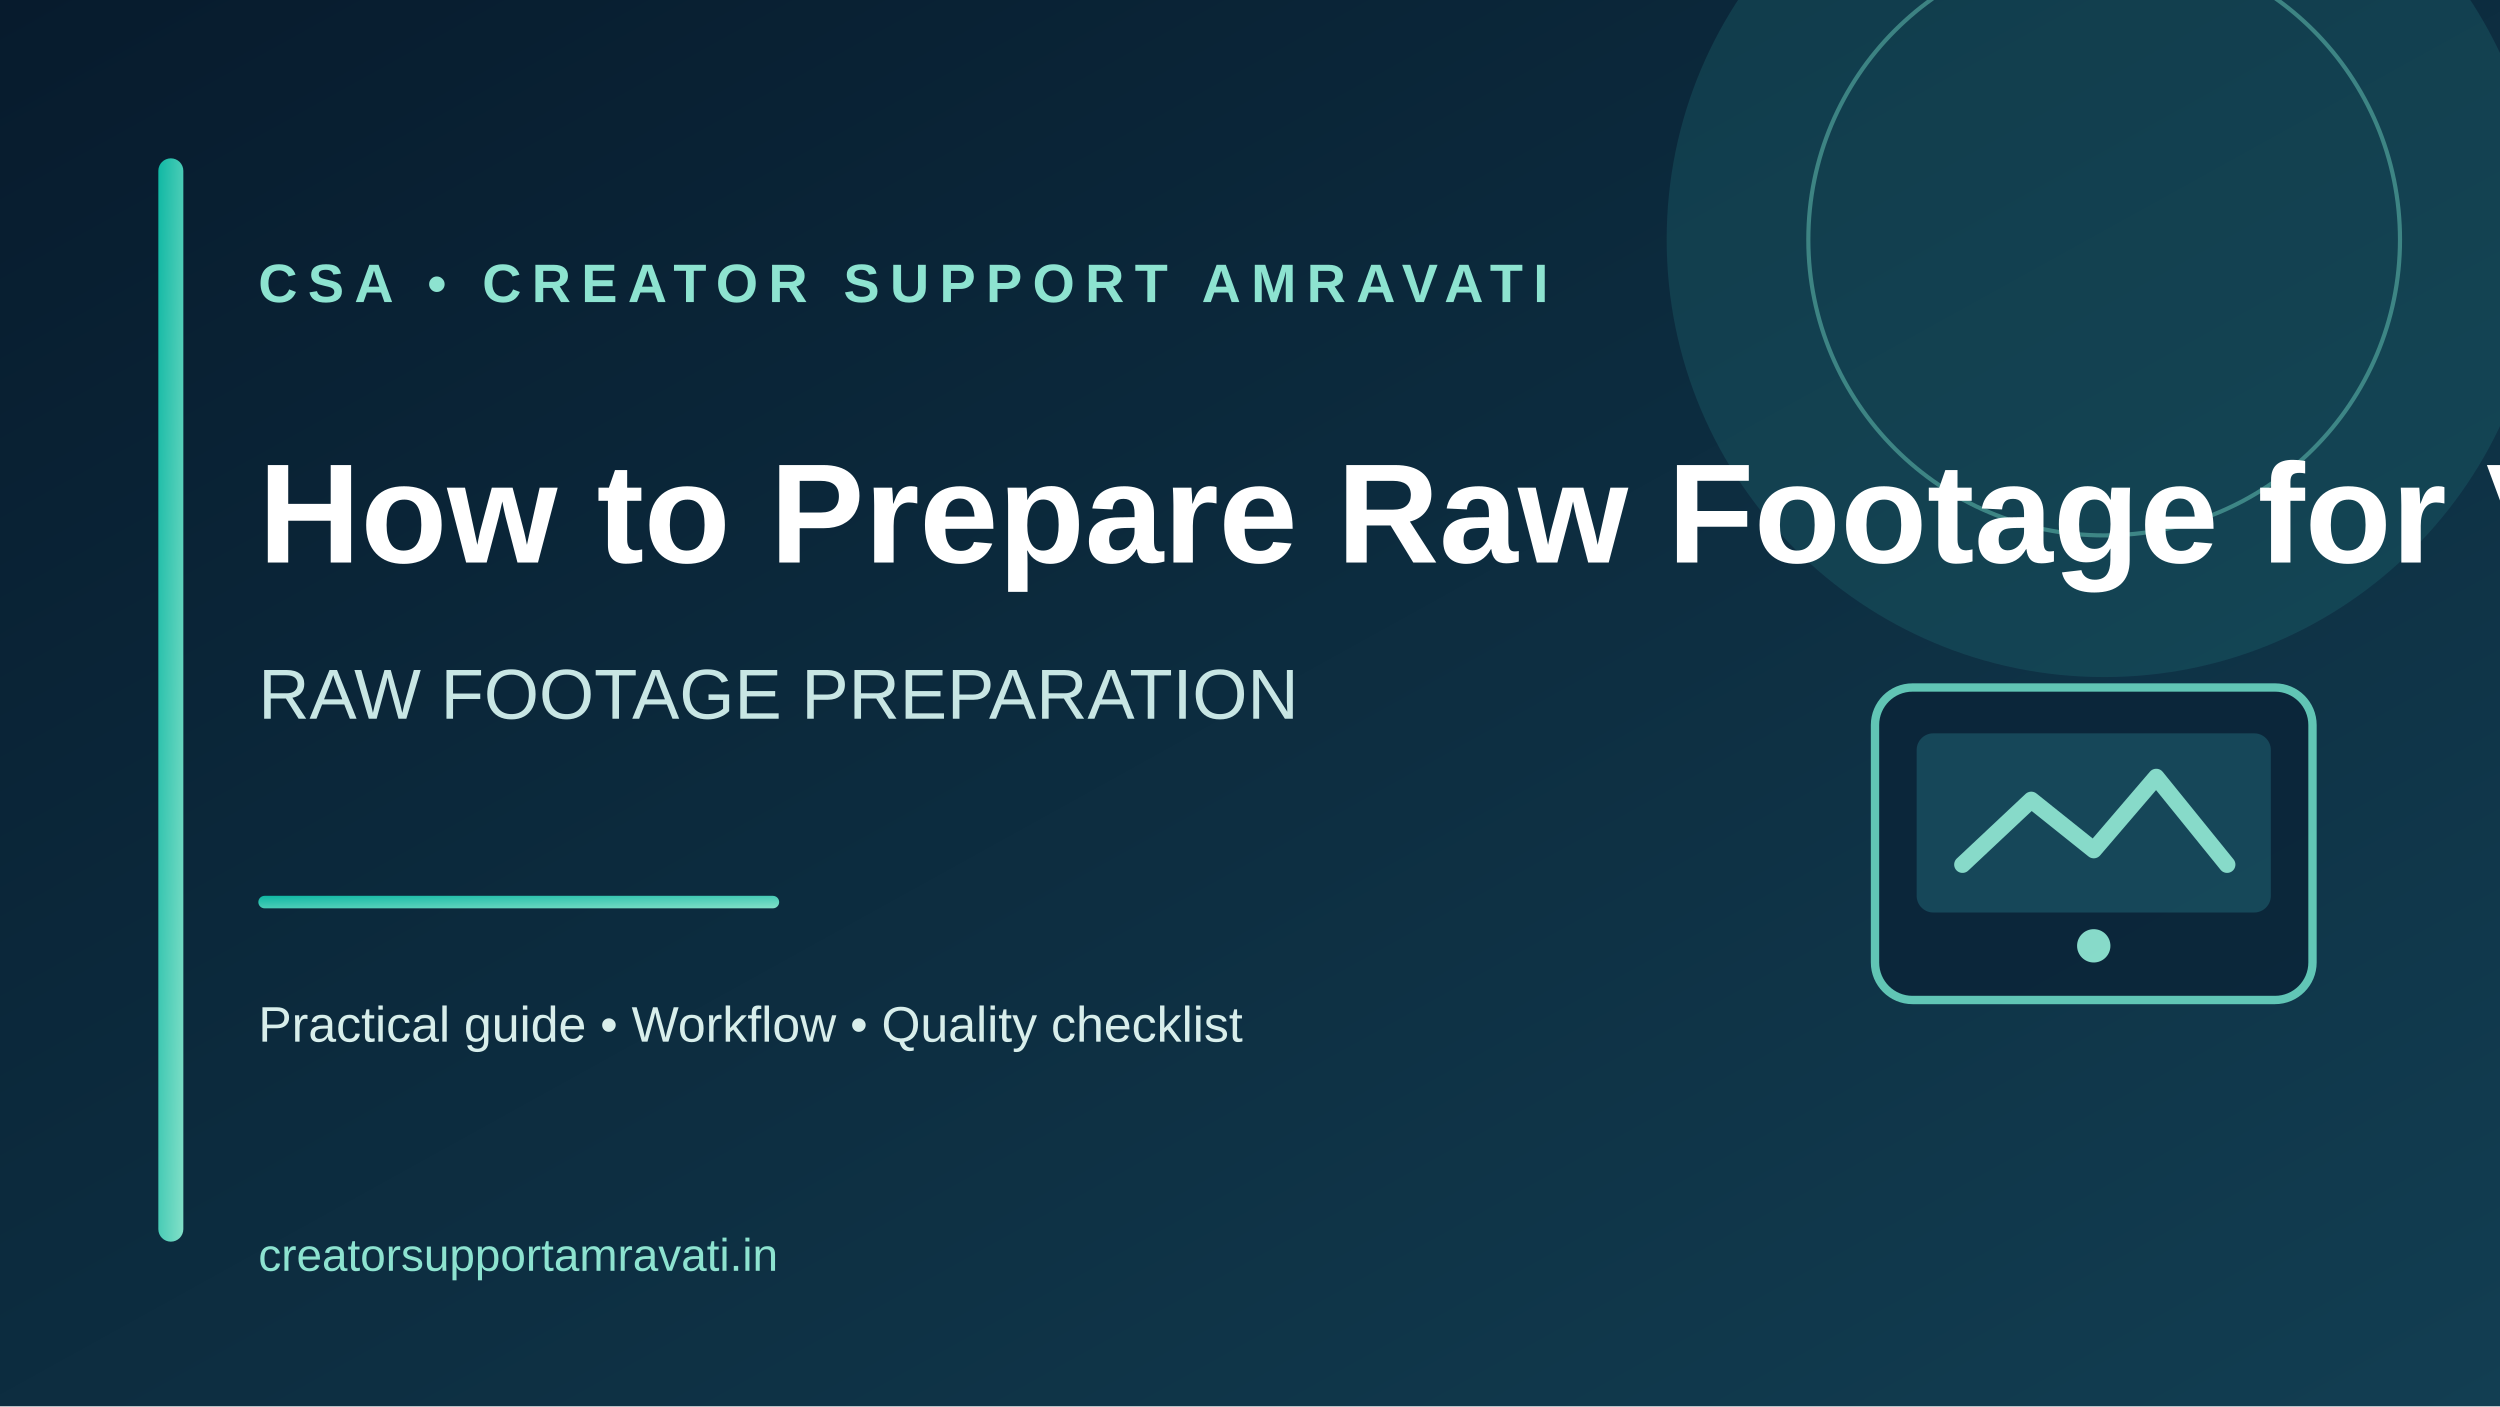
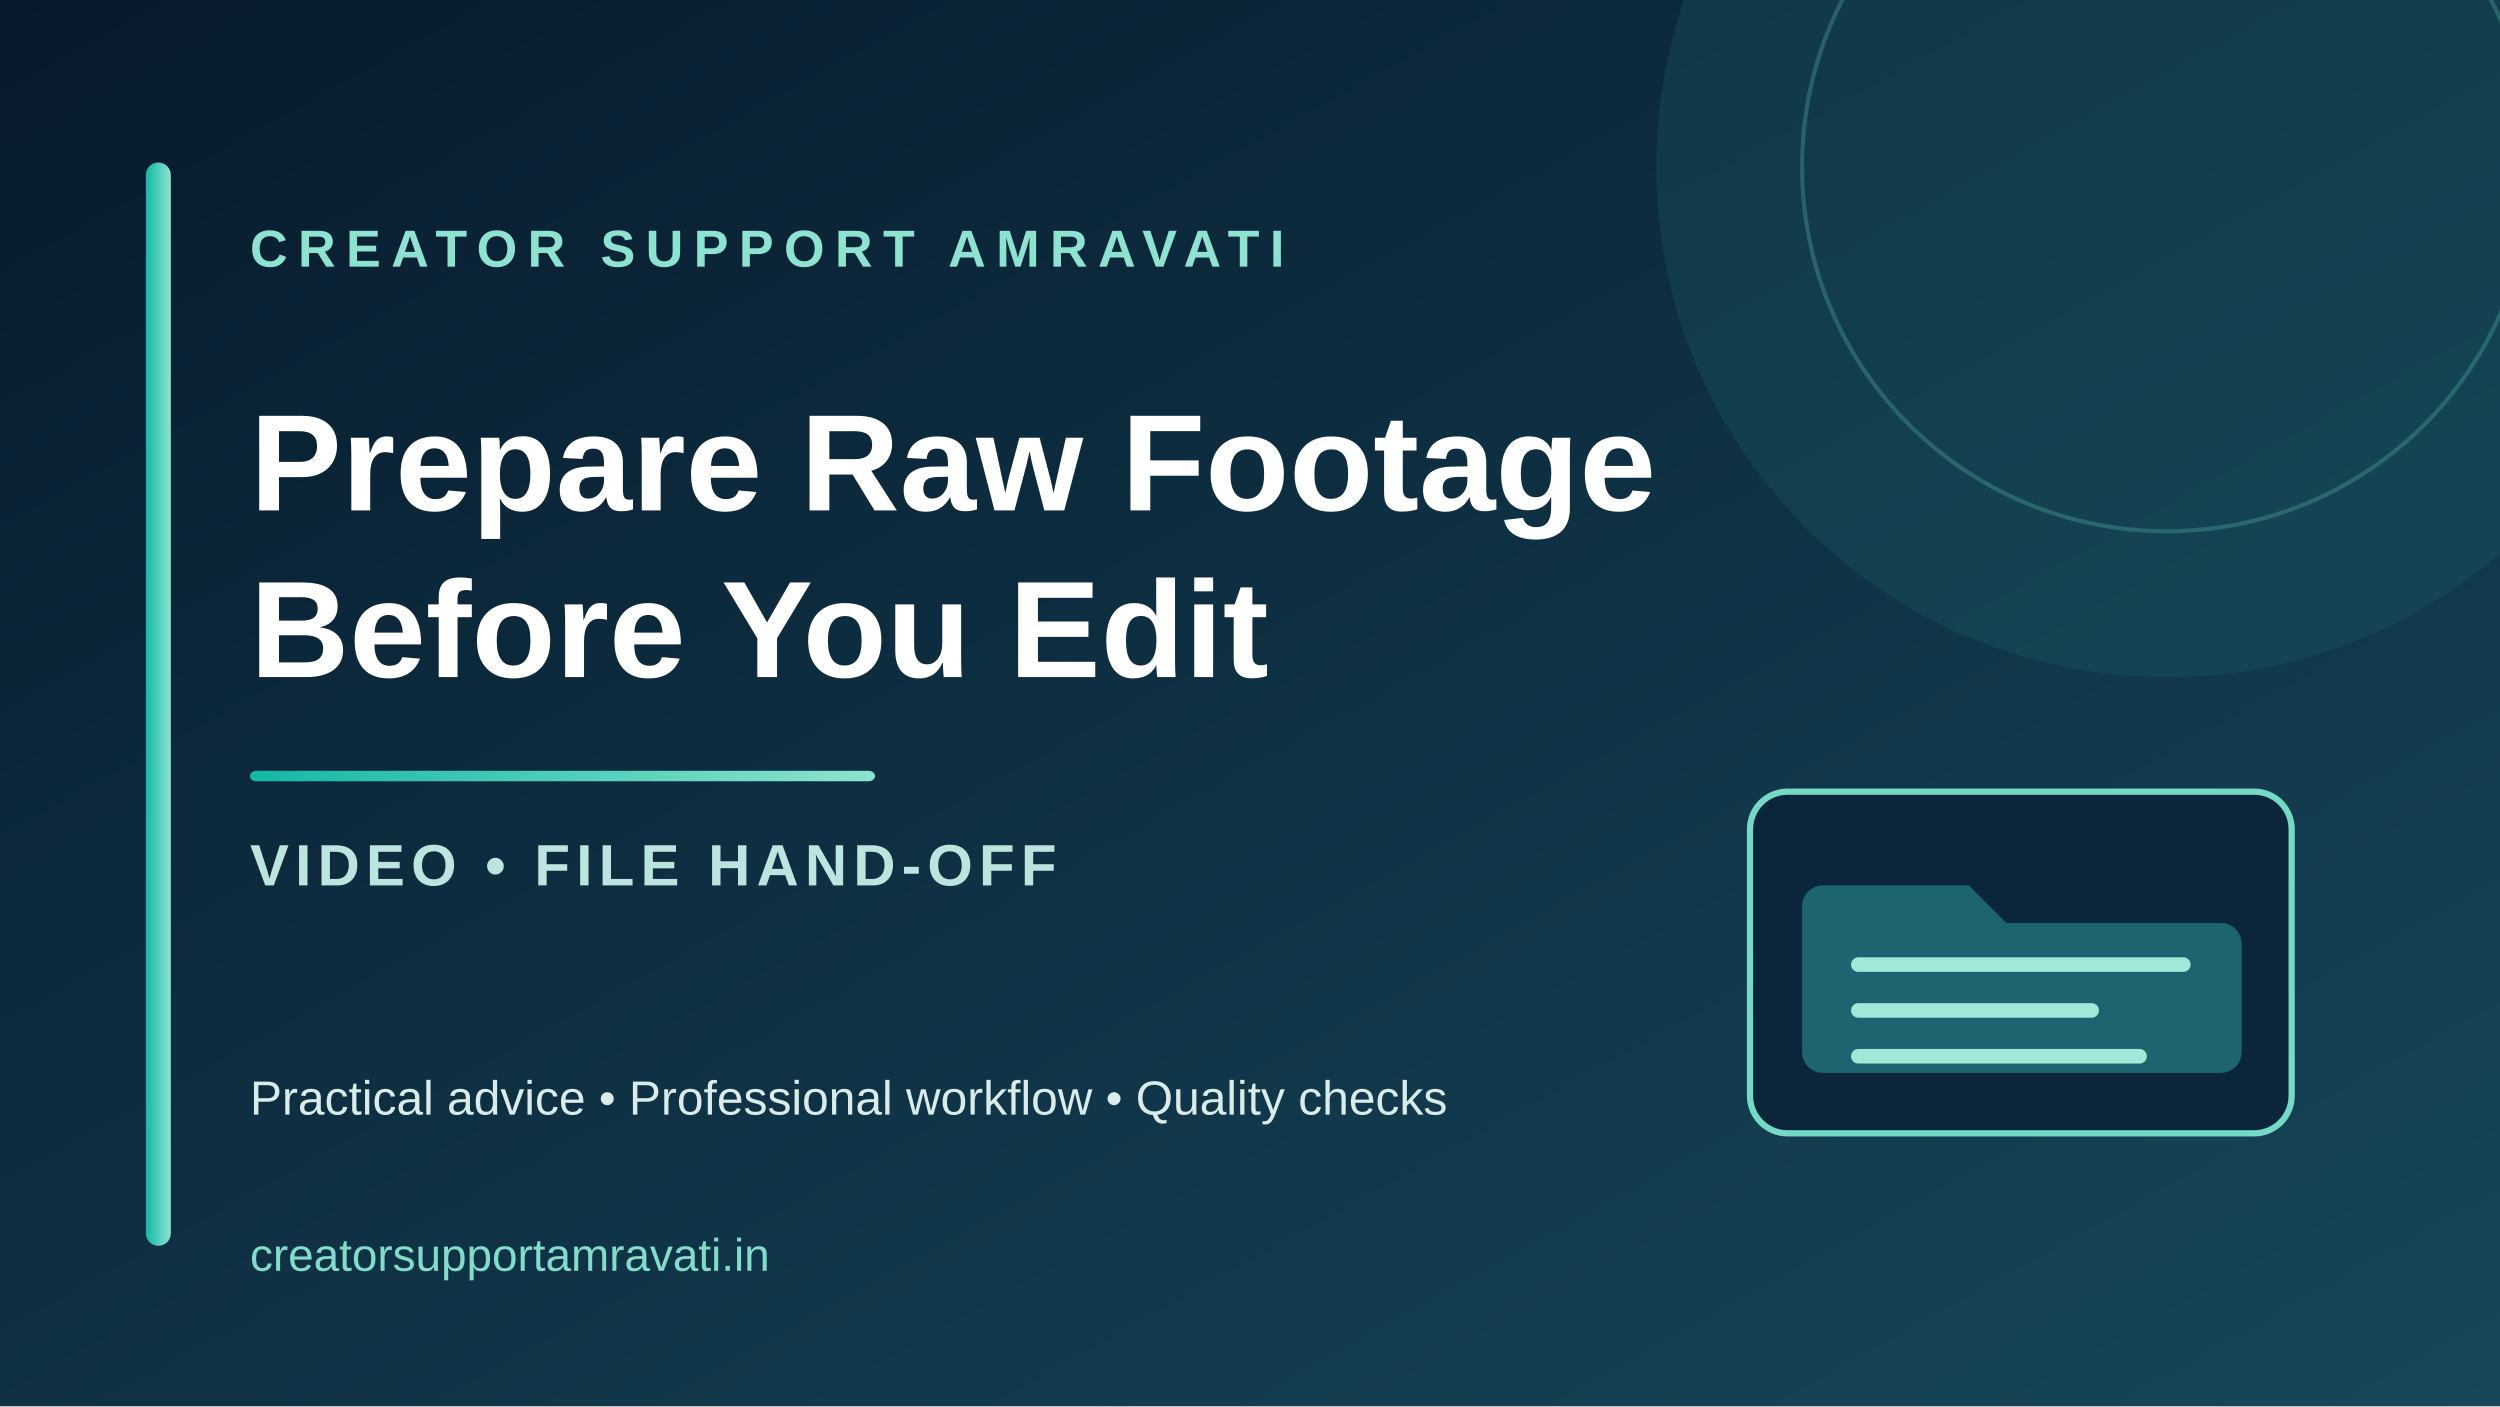
- <svg xmlns="http://www.w3.org/2000/svg" width="1200" height="675" viewBox="0 0 1200 675" role="img" aria-labelledby="t d">
+ <svg xmlns="http://www.w3.org/2000/svg" width="1200" height="675" viewBox="0 0 1200 675" role="img" aria-labelledby="title desc">
  <defs>
-     <linearGradient id="g" x1="0" y1="0" x2="1" y2="1">
-       <stop stop-color="#071b2d" />
-       <stop offset="1" stop-color="#123e52" />
+     <linearGradient id="bg" x1="0" y1="0" x2="1" y2="1">
+       <stop stop-color="#071a2c" />
+       <stop offset="1" stop-color="#16475a" />
    </linearGradient>
-     <linearGradient id="a" x1="0" y1="0" x2="1" y2="1">
-       <stop stop-color="#10b8a4" />
-       <stop offset="1" stop-color="#83e0c8" />
+     <linearGradient id="accent" x1="0" y1="0" x2="1" y2="0">
+       <stop stop-color="#13b8a5" />
+       <stop offset="1" stop-color="#8ce3ce" />
    </linearGradient>
  </defs>
-   <rect width="1200" height="675" fill="url(#g)" />
-   <circle cx="1010" cy="115" r="210" fill="#1e6670" opacity=".34" />
-   <circle cx="1010" cy="115" r="142" fill="none" stroke="#72d7c3" stroke-width="2" opacity=".45" />
-   <rect x="76" y="76" width="12" height="520" rx="6" fill="url(#a)" />
-   <text x="124" y="145" fill="#8de3d0" font-family="Arial,sans-serif" font-size="26" font-weight="700" letter-spacing="5">CSA • CREATOR SUPPORT AMRAVATI</text>
-   <text x="124" y="270" fill="#fff" font-family="Arial,sans-serif" font-size="68" font-weight="700">How to Prepare Raw Footage for Video Editing</text>
-   <text x="124" y="345" fill="#c8e6e4" font-family="Arial,sans-serif" font-size="34">RAW FOOTAGE PREPARATION</text>
-   <rect x="124" y="430" width="250" height="6" rx="3" fill="url(#a)" />
-   <text x="124" y="500" fill="#d8eeeb" font-family="Arial,sans-serif" font-size="24">Practical guide • Workflow • Quality checklist</text>
-   <g transform="translate(900 330)" opacity=".95">
-     <rect x="0" y="0" width="210" height="150" rx="18" fill="#0b263a" stroke="#65cdbb" stroke-width="4" />
-     <rect x="20" y="22" width="170" height="86" rx="8" fill="#16485a" />
-     <path d="M42 85 L75 54 L105 78 L135 43 L169 85" fill="none" stroke="#8de3d0" stroke-width="8" stroke-linecap="round" stroke-linejoin="round" />
-     <circle cx="105" cy="124" r="8" fill="#8de3d0" />
+   <rect width="1200" height="675" fill="url(#bg)" />
+   <circle cx="1040" cy="80" r="245" fill="#1e6c70" opacity=".22" />
+   <circle cx="1040" cy="80" r="175" fill="none" stroke="#6fd4c0" stroke-width="2" opacity=".25" />
+   <rect x="70" y="78" width="12" height="520" rx="6" fill="url(#accent)" />
+   <text x="120" y="128" fill="#8de3d0" font-family="Arial,sans-serif" font-size="25" font-weight="700" letter-spacing="5">CREATOR SUPPORT AMRAVATI</text>
+   <text x="120" y="245" fill="#ffffff" font-family="Arial,sans-serif" font-size="66" font-weight="700">Prepare Raw Footage</text>
+   <text x="120" y="325" fill="#ffffff" font-family="Arial,sans-serif" font-size="66" font-weight="700">Before You Edit</text>
+   <rect x="120" y="370" width="300" height="5" rx="3" fill="url(#accent)" />
+   <text x="120" y="425" fill="#bde5df" font-family="Arial,sans-serif" font-size="28" font-weight="600" letter-spacing="3">VIDEO • FILE HAND-OFF</text>
+   <text x="120" y="535" fill="#d9ece9" font-family="Arial,sans-serif" font-size="23">Practical advice • Professional workflow • Quality checks</text>
+   <g transform="translate(840 380)">
+     <rect x="0" y="0" width="260" height="164" rx="18" fill="#0b263a" stroke="#75d9c5" stroke-width="3" />
+     <path d="M35 45h70l18 18h103a10 10 0 0 1 10 10v52a10 10 0 0 1-10 10H35a10 10 0 0 1-10-10V55a10 10 0 0 1 10-10Z" fill="#1b6470" />
+     <path d="M52 83h156M52 105h112M52 127h135" stroke="#a0e8d8" stroke-width="7" stroke-linecap="round" />
  </g>
-   <text x="124" y="610" fill="#8de3d0" font-family="Arial,sans-serif" font-size="22">creatorsupportamravati.in</text>
+   <text x="120" y="610" fill="#83dcca" font-family="Arial,sans-serif" font-size="22">creatorsupportamravati.in</text>
</svg>
